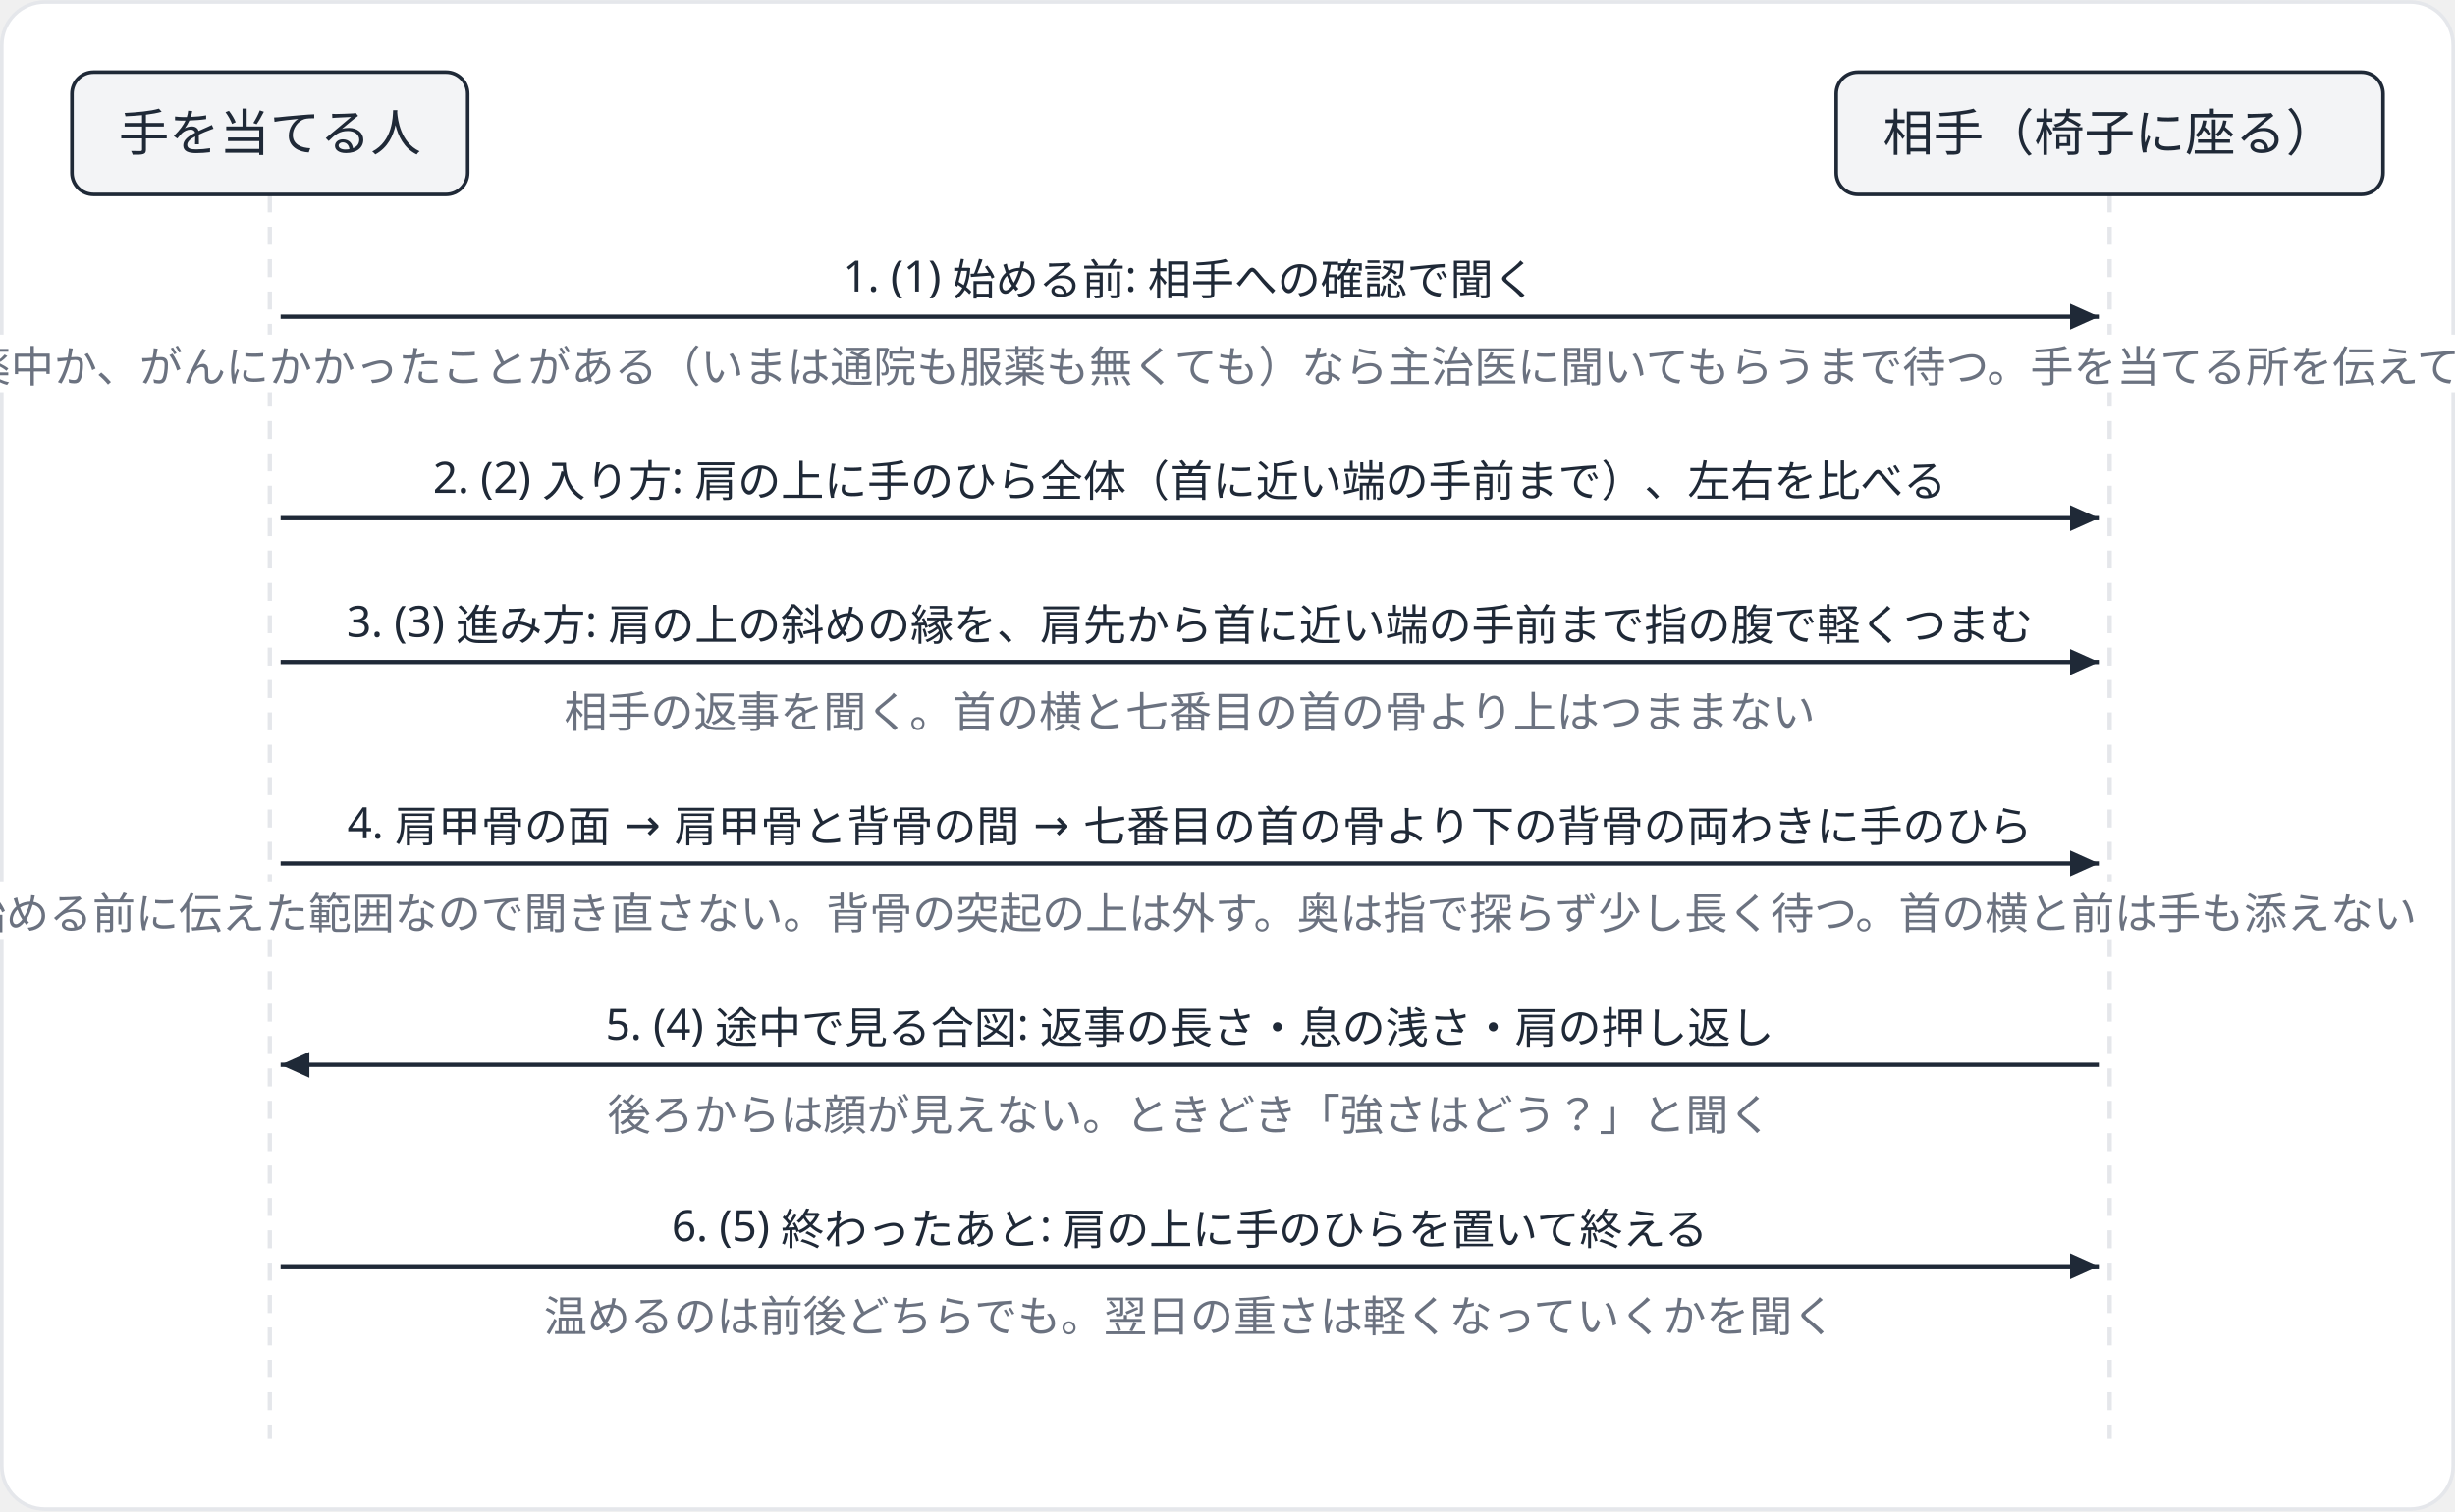
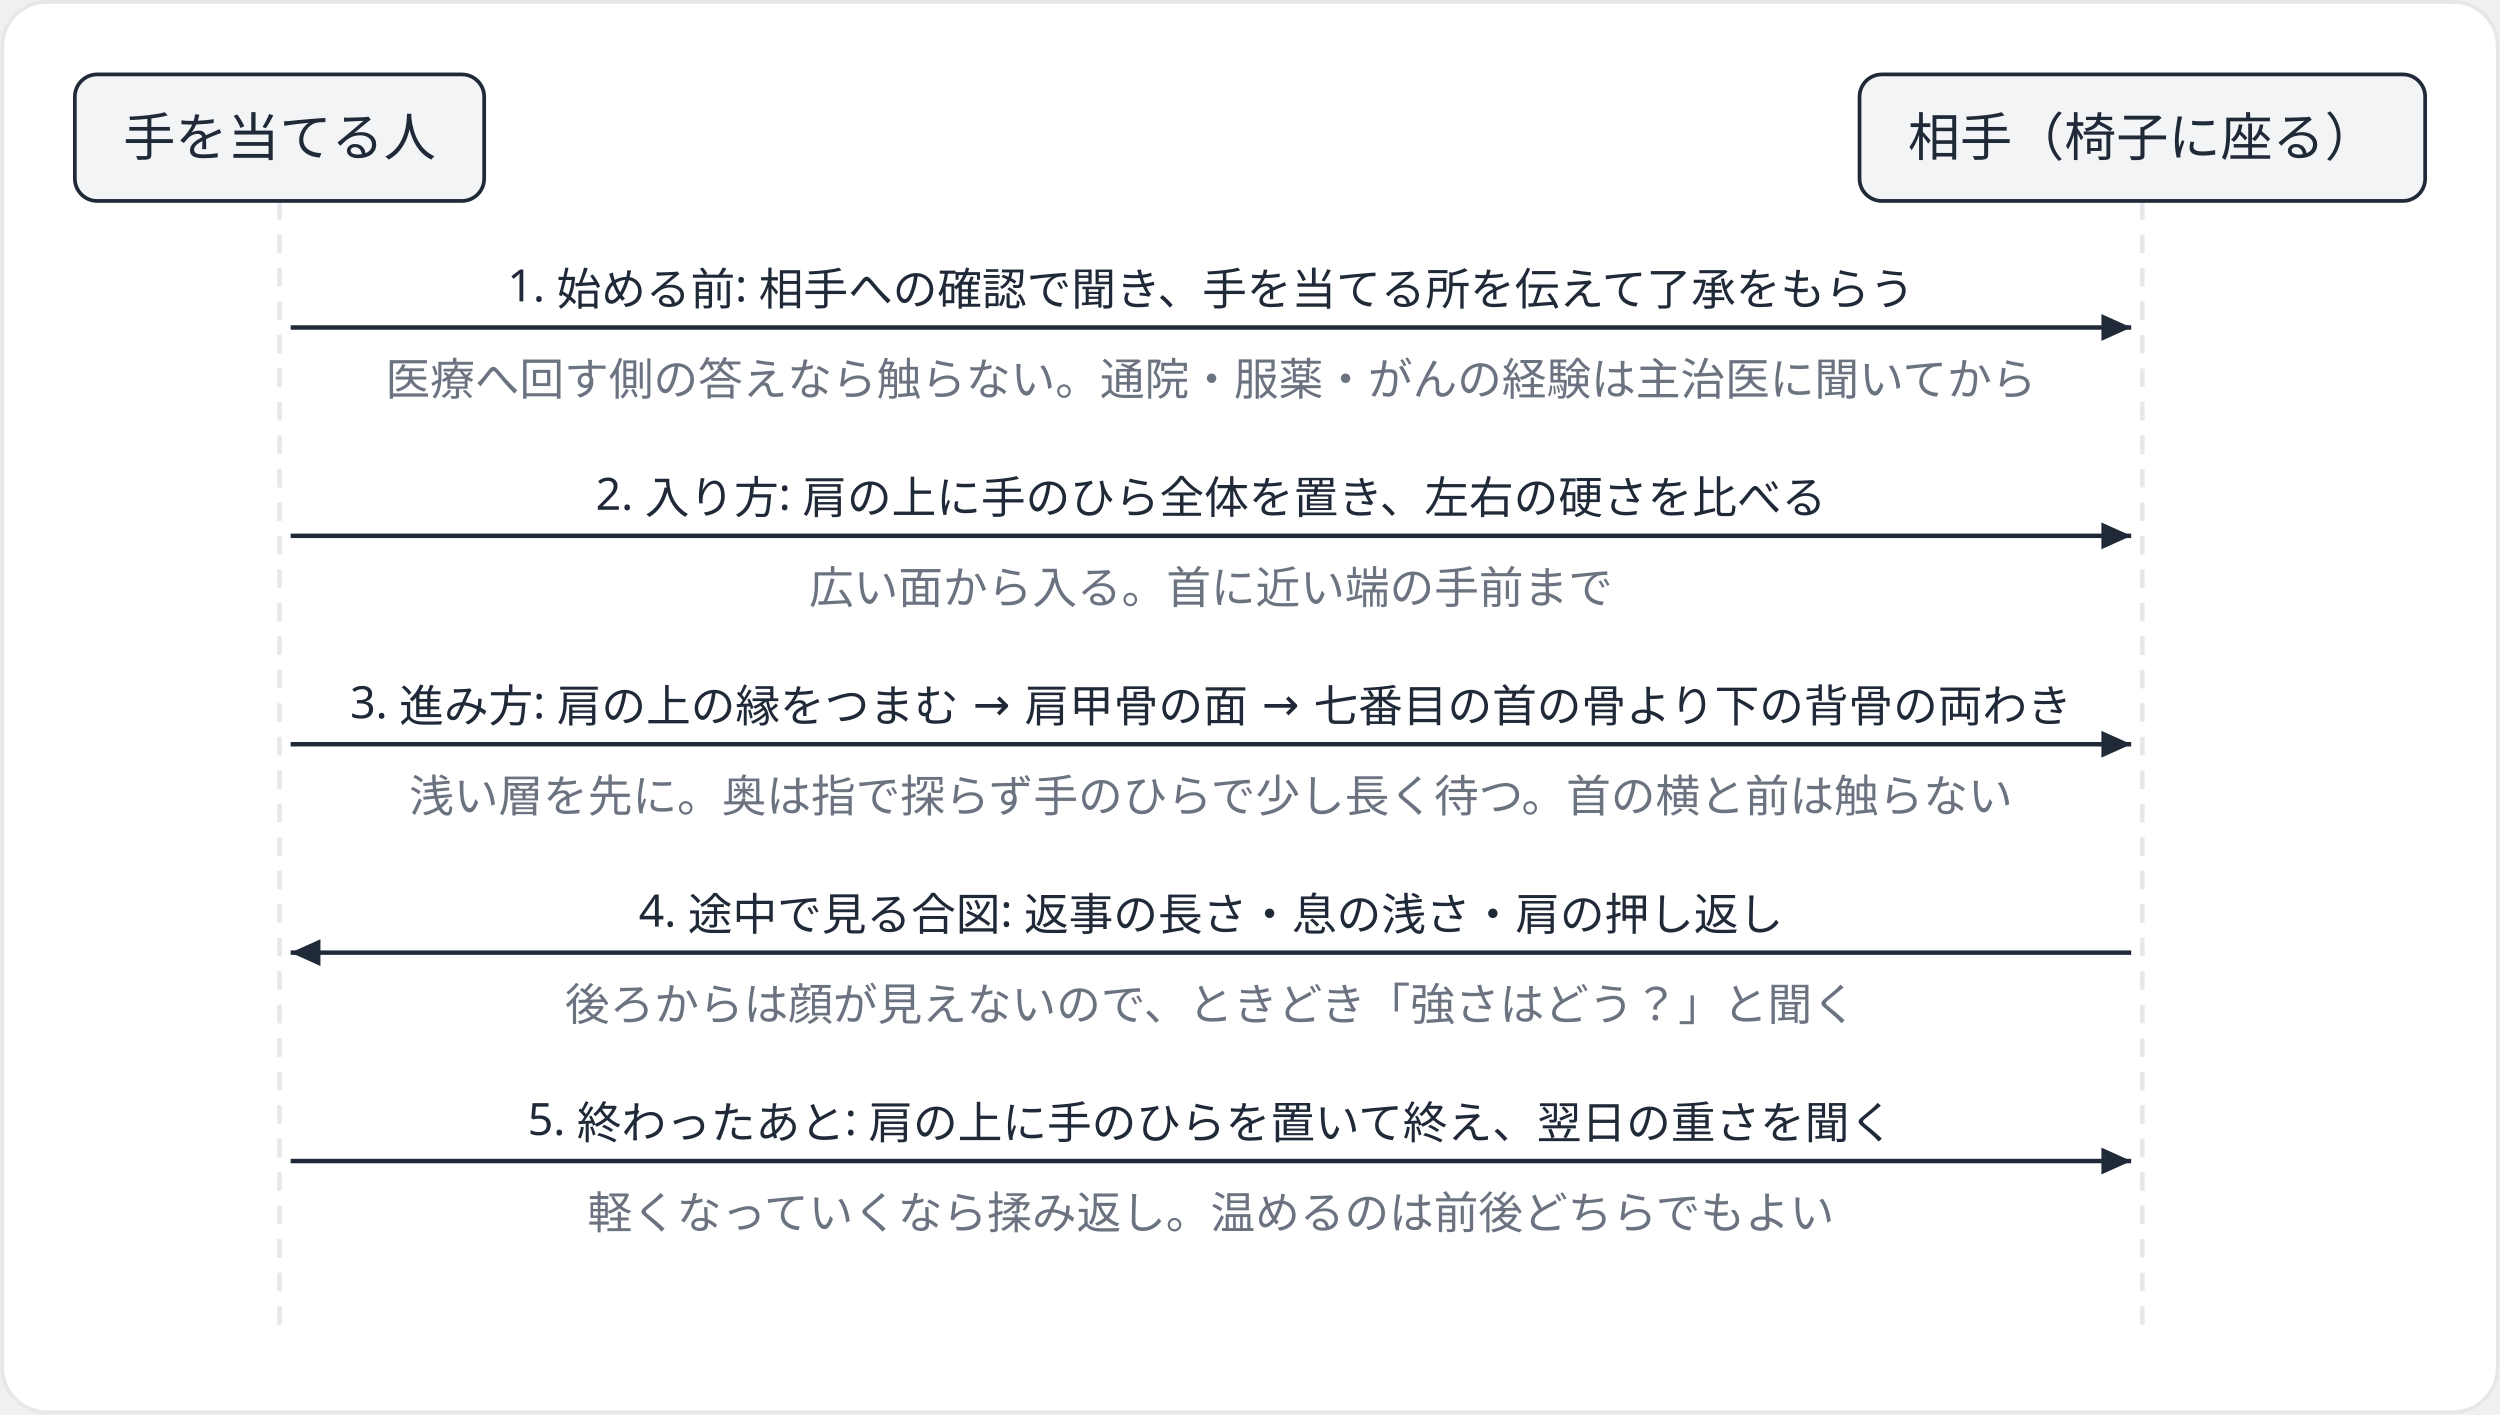
- <svg xmlns="http://www.w3.org/2000/svg" width="640" height="394" viewBox="0 0 682.4 420">
-   <rect x="0.5" y="0.5" width="681.4" height="419" rx="12" fill="#ffffff" stroke="#e5e7eb" stroke-width="1" />
+ <svg xmlns="http://www.w3.org/2000/svg" width="640" height="362" viewBox="0 0 671.6 380">
+   <rect x="0.5" y="0.5" width="670.6" height="379" rx="12" fill="#ffffff" stroke="#e5e7eb" stroke-width="1" />
  <g transform="translate(20 20)">
-     <line x1="55" y1="34" x2="55" y2="380" stroke="#e5e7eb" stroke-width="1.2" stroke-dasharray="5 4" />
-     <line x1="566.4" y1="34" x2="566.4" y2="380" stroke="#e5e7eb" stroke-width="1.2" stroke-dasharray="5 4" />
+     <line x1="55" y1="34" x2="55" y2="340" stroke="#e5e7eb" stroke-width="1.2" stroke-dasharray="5 4" />
+     <line x1="555.6" y1="34" x2="555.6" y2="340" stroke="#e5e7eb" stroke-width="1.2" stroke-dasharray="5 4" />
    <rect x="0" y="0" width="110" height="34" rx="6" fill="#f3f4f6" stroke="#1f2937" stroke-width="1" />
    <text x="55" y="21.9" font-family="Hiragino Sans, Hiragino Kaku Gothic ProN, Noto Sans JP, Yu Gothic, Meiryo, sans-serif" font-size="14" fill="#1f2937" text-anchor="middle">手を当てる人</text>
-     <rect x="490.4" y="0" width="152" height="34" rx="6" fill="#f3f4f6" stroke="#1f2937" stroke-width="1" />
-     <text x="566.4" y="21.9" font-family="Hiragino Sans, Hiragino Kaku Gothic ProN, Noto Sans JP, Yu Gothic, Meiryo, sans-serif" font-size="14" fill="#1f2937" text-anchor="middle">相手（椅子に座る）</text>
-     <polyline points="58,68 563.4,68" fill="none" stroke="#1f2937" stroke-width="1.2" stroke-linejoin="round" />
-     <polygon points="563.4,68 555.4,71.6 555.4,64.4" fill="#1f2937" />
-     <text x="310.7" y="61" font-family="Hiragino Sans, Hiragino Kaku Gothic ProN, Noto Sans JP, Yu Gothic, Meiryo, sans-serif" font-size="12" fill="#1f2937" text-anchor="middle">1. (1) 始める前: 相手への確認で聞く</text>
-     <rect x="-251.3" y="73" width="1124" height="16" rx="3" fill="#ffffff" />
-     <text x="310.7" y="86.2" font-family="Hiragino Sans, Hiragino Kaku Gothic ProN, Noto Sans JP, Yu Gothic, Meiryo, sans-serif" font-size="12" fill="#6b7280" text-anchor="middle">医療へ回す側なら触らない。通院中・服薬中か、がんにかかったことがある（いまは通院も服薬も無くても）なら主治医に聞いてもらうまで待つ。手を当てる所を伝えて了承をもらう。座って腕の重みを膝へ</text>
-     <polyline points="58,124 563.4,124" fill="none" stroke="#1f2937" stroke-width="1.2" stroke-linejoin="round" />
-     <polygon points="563.4,124 555.4,127.6 555.4,120.4" fill="#1f2937" />
-     <text x="310.7" y="117" font-family="Hiragino Sans, Hiragino Kaku Gothic ProN, Noto Sans JP, Yu Gothic, Meiryo, sans-serif" font-size="12" fill="#1f2937" text-anchor="middle">2. (2) 入り方: 肩の上に手のひら全体（首に近い端の手前まで）、左右を比べる</text>
-     <polyline points="58,164 563.4,164" fill="none" stroke="#1f2937" stroke-width="1.2" stroke-linejoin="round" />
-     <polygon points="563.4,164 555.4,167.6 555.4,160.4" fill="#1f2937" />
-     <text x="310.7" y="157" font-family="Hiragino Sans, Hiragino Kaku Gothic ProN, Noto Sans JP, Yu Gothic, Meiryo, sans-serif" font-size="12" fill="#1f2937" text-anchor="middle">3. (3) 進み方: 肩の上の斜めの縁を、肩先から首に近い端の手前まで指の腹で軽くつまむ</text>
-     <rect x="132.7" y="169" width="356" height="16" rx="3" fill="#ffffff" />
-     <text x="310.7" y="182.2" font-family="Hiragino Sans, Hiragino Kaku Gothic ProN, Noto Sans JP, Yu Gothic, Meiryo, sans-serif" font-size="12" fill="#6b7280" text-anchor="middle">相手の返事を聞く。首の横と七番目の首の骨より上はつままない</text>
-     <polyline points="58,220 563.4,220" fill="none" stroke="#1f2937" stroke-width="1.2" stroke-linejoin="round" />
-     <polygon points="563.4,220 555.4,223.6 555.4,216.4" fill="#1f2937" />
-     <text x="310.7" y="213" font-family="Hiragino Sans, Hiragino Kaku Gothic ProN, Noto Sans JP, Yu Gothic, Meiryo, sans-serif" font-size="12" fill="#1f2937" text-anchor="middle">4. 肩甲骨の面 → 肩甲骨と背骨の間 → 七番目の首の骨より下の背骨の両わきに手のひら</text>
-     <rect x="-35.3" y="225" width="692" height="16" rx="3" fill="#ffffff" />
-     <text x="310.7" y="238.2" font-family="Hiragino Sans, Hiragino Kaku Gothic ProN, Noto Sans JP, Yu Gothic, Meiryo, sans-serif" font-size="12" fill="#6b7280" text-anchor="middle">始める前に伝えた範囲なので聞き直さない。背骨の突起の上は外す。奥は指で探らず少し長く待つ。首の横と前は手も添えない</text>
-     <polyline points="563.4,276 58,276" fill="none" stroke="#1f2937" stroke-width="1.2" stroke-linejoin="round" />
-     <polygon points="58,276 66,272.4 66,279.6" fill="#1f2937" />
-     <text x="310.7" y="269" font-family="Hiragino Sans, Hiragino Kaku Gothic ProN, Noto Sans JP, Yu Gothic, Meiryo, sans-serif" font-size="12" fill="#1f2937" text-anchor="middle">5. (4) 途中で見る合図: 返事の長さ・息の浅さ・肩の押し返し</text>
-     <rect x="144.7" y="281" width="332" height="16" rx="3" fill="#ffffff" />
-     <text x="310.7" y="294.2" font-family="Hiragino Sans, Hiragino Kaku Gothic ProN, Noto Sans JP, Yu Gothic, Meiryo, sans-serif" font-size="12" fill="#6b7280" text-anchor="middle">後ろからは顔が見えない。ときどき「強さはどう？」と聞く</text>
-     <polyline points="58,332 563.4,332" fill="none" stroke="#1f2937" stroke-width="1.2" stroke-linejoin="round" />
-     <polygon points="563.4,332 555.4,335.6 555.4,328.4" fill="#1f2937" />
-     <text x="310.7" y="325" font-family="Hiragino Sans, Hiragino Kaku Gothic ProN, Noto Sans JP, Yu Gothic, Meiryo, sans-serif" font-size="12" fill="#1f2937" text-anchor="middle">6. (5) 終わったあと: 肩の上に手のひらを置いて終える</text>
-     <rect x="126.7" y="337" width="368" height="16" rx="3" fill="#ffffff" />
-     <text x="310.7" y="350.2" font-family="Hiragino Sans, Hiragino Kaku Gothic ProN, Noto Sans JP, Yu Gothic, Meiryo, sans-serif" font-size="12" fill="#6b7280" text-anchor="middle">温めるのは前後どちらでも。翌日の重さは軽くなっていくかを聞く</text>
+     <rect x="479.6" y="0" width="152" height="34" rx="6" fill="#f3f4f6" stroke="#1f2937" stroke-width="1" />
+     <text x="555.6" y="21.9" font-family="Hiragino Sans, Hiragino Kaku Gothic ProN, Noto Sans JP, Yu Gothic, Meiryo, sans-serif" font-size="14" fill="#1f2937" text-anchor="middle">相手（椅子に座る）</text>
+     <polyline points="58,68 552.6,68" fill="none" stroke="#1f2937" stroke-width="1.2" stroke-linejoin="round" />
+     <polygon points="552.6,68 544.6,71.6 544.6,64.4" fill="#1f2937" />
+     <text x="305.3" y="61" font-family="Hiragino Sans, Hiragino Kaku Gothic ProN, Noto Sans JP, Yu Gothic, Meiryo, sans-serif" font-size="12" fill="#1f2937" text-anchor="middle">1. 始める前: 相手への確認で聞き、手を当てる所を伝えて了承をもらう</text>
+     <rect x="79.3" y="73" width="452" height="16" rx="3" fill="#ffffff" />
+     <text x="305.3" y="86.2" font-family="Hiragino Sans, Hiragino Kaku Gothic ProN, Noto Sans JP, Yu Gothic, Meiryo, sans-serif" font-size="12" fill="#6b7280" text-anchor="middle">医療へ回す側の答えなら触らない。通院・服薬・がんの経験は主治医に聞いてから</text>
+     <polyline points="58,124 552.6,124" fill="none" stroke="#1f2937" stroke-width="1.2" stroke-linejoin="round" />
+     <polygon points="552.6,124 544.6,127.6 544.6,120.4" fill="#1f2937" />
+     <text x="305.3" y="117" font-family="Hiragino Sans, Hiragino Kaku Gothic ProN, Noto Sans JP, Yu Gothic, Meiryo, sans-serif" font-size="12" fill="#1f2937" text-anchor="middle">2. 入り方: 肩の上に手のひら全体を置き、左右の硬さを比べる</text>
+     <rect x="193.3" y="129" width="224" height="16" rx="3" fill="#ffffff" />
+     <text x="305.3" y="142.2" font-family="Hiragino Sans, Hiragino Kaku Gothic ProN, Noto Sans JP, Yu Gothic, Meiryo, sans-serif" font-size="12" fill="#6b7280" text-anchor="middle">広い面から入る。首に近い端の手前まで</text>
+     <polyline points="58,180 552.6,180" fill="none" stroke="#1f2937" stroke-width="1.2" stroke-linejoin="round" />
+     <polygon points="552.6,180 544.6,183.6 544.6,176.4" fill="#1f2937" />
+     <text x="305.3" y="173" font-family="Hiragino Sans, Hiragino Kaku Gothic ProN, Noto Sans JP, Yu Gothic, Meiryo, sans-serif" font-size="12" fill="#1f2937" text-anchor="middle">3. 進み方: 肩の上の縁をつまむ → 肩甲骨の面 → 七番目の首の骨より下の背骨の両わき</text>
+     <rect x="85.3" y="185" width="440" height="16" rx="3" fill="#ffffff" />
+     <text x="305.3" y="198.2" font-family="Hiragino Sans, Hiragino Kaku Gothic ProN, Noto Sans JP, Yu Gothic, Meiryo, sans-serif" font-size="12" fill="#6b7280" text-anchor="middle">浅い層を先に。奥は指で探らず手のひらで少し長く待つ。首の横と前は触らない</text>
+     <polyline points="552.6,236 58,236" fill="none" stroke="#1f2937" stroke-width="1.2" stroke-linejoin="round" />
+     <polygon points="58,236 66,232.4 66,239.6" fill="#1f2937" />
+     <text x="305.3" y="229" font-family="Hiragino Sans, Hiragino Kaku Gothic ProN, Noto Sans JP, Yu Gothic, Meiryo, sans-serif" font-size="12" fill="#1f2937" text-anchor="middle">4. 途中で見る合図: 返事の長さ・息の浅さ・肩の押し返し</text>
+     <rect x="127.3" y="241" width="356" height="16" rx="3" fill="#ffffff" />
+     <text x="305.3" y="254.2" font-family="Hiragino Sans, Hiragino Kaku Gothic ProN, Noto Sans JP, Yu Gothic, Meiryo, sans-serif" font-size="12" fill="#6b7280" text-anchor="middle">後ろからは顔が見えないので、ときどき「強さはどう？」と聞く</text>
+     <polyline points="58,292 552.6,292" fill="none" stroke="#1f2937" stroke-width="1.2" stroke-linejoin="round" />
+     <polygon points="552.6,292 544.6,295.6 544.6,288.4" fill="#1f2937" />
+     <text x="305.3" y="285" font-family="Hiragino Sans, Hiragino Kaku Gothic ProN, Noto Sans JP, Yu Gothic, Meiryo, sans-serif" font-size="12" fill="#1f2937" text-anchor="middle">5. 終わったあと: 肩の上に手のひらを置いて終え、翌日の重さを聞く</text>
+     <rect x="133.3" y="297" width="344" height="16" rx="3" fill="#ffffff" />
+     <text x="305.3" y="310.2" font-family="Hiragino Sans, Hiragino Kaku Gothic ProN, Noto Sans JP, Yu Gothic, Meiryo, sans-serif" font-size="12" fill="#6b7280" text-anchor="middle">軽くなっていくなら揉み返し。温めるのは前後どちらでもよい</text>
  </g>
</svg>
